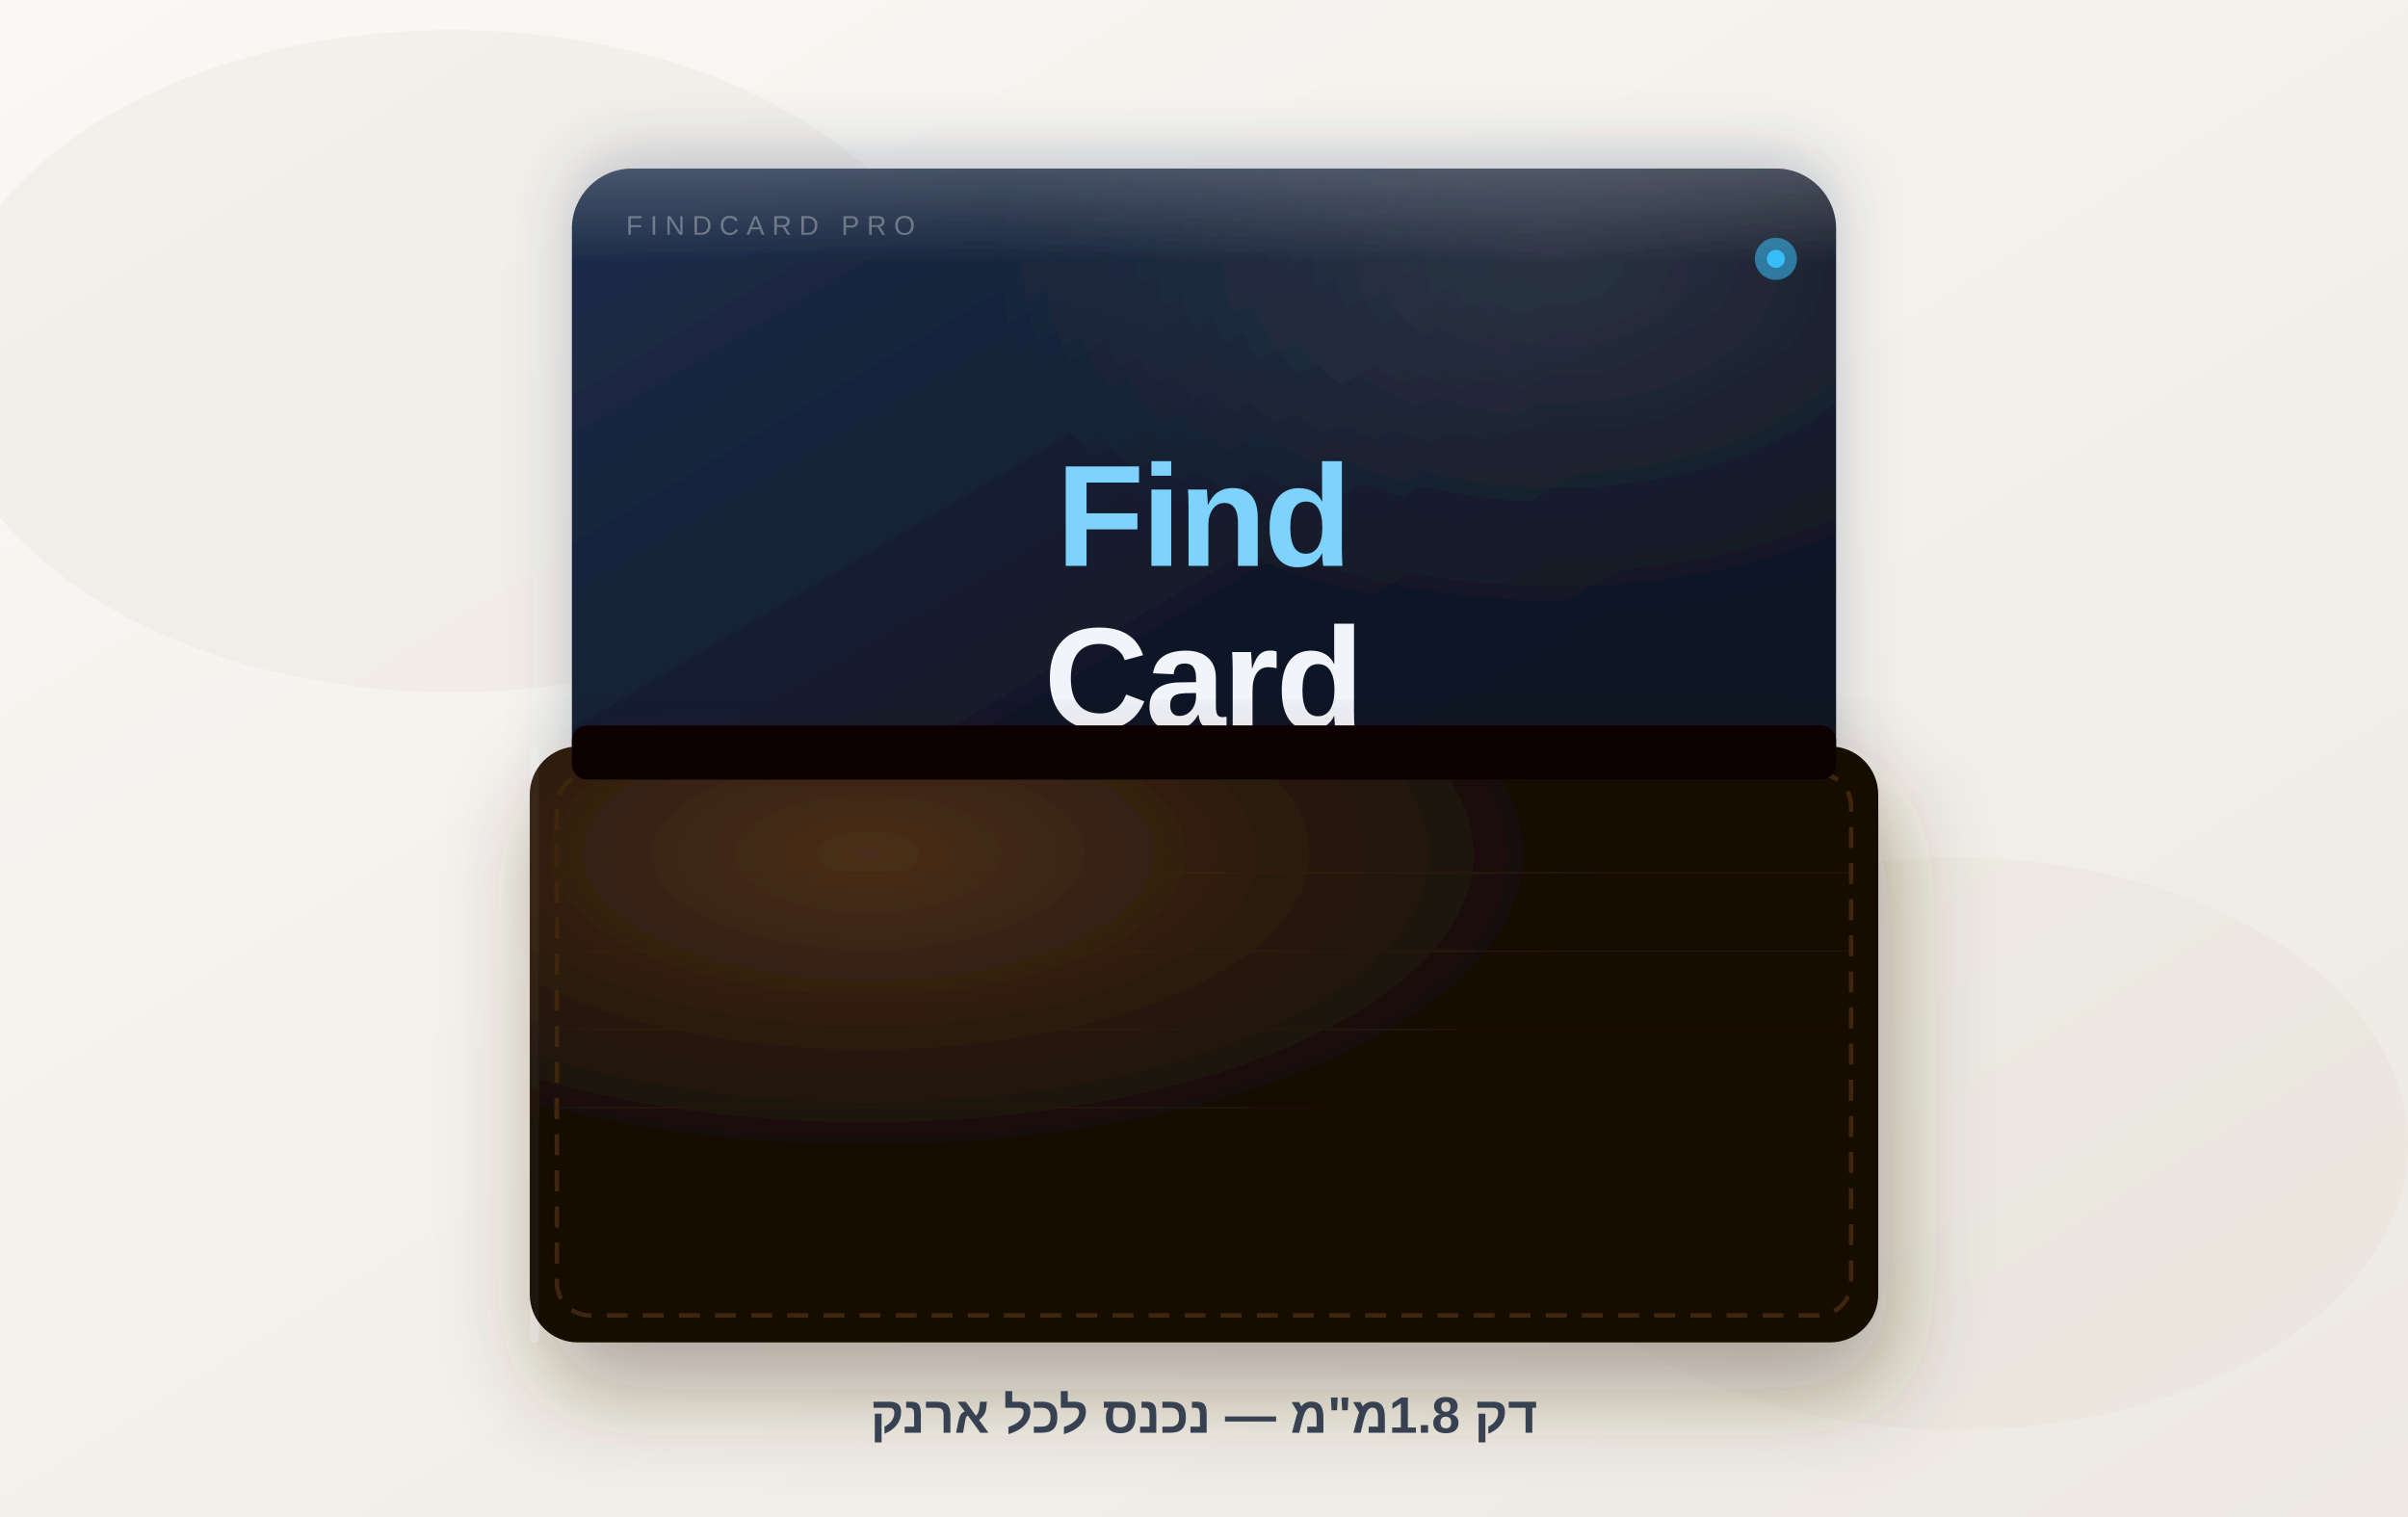
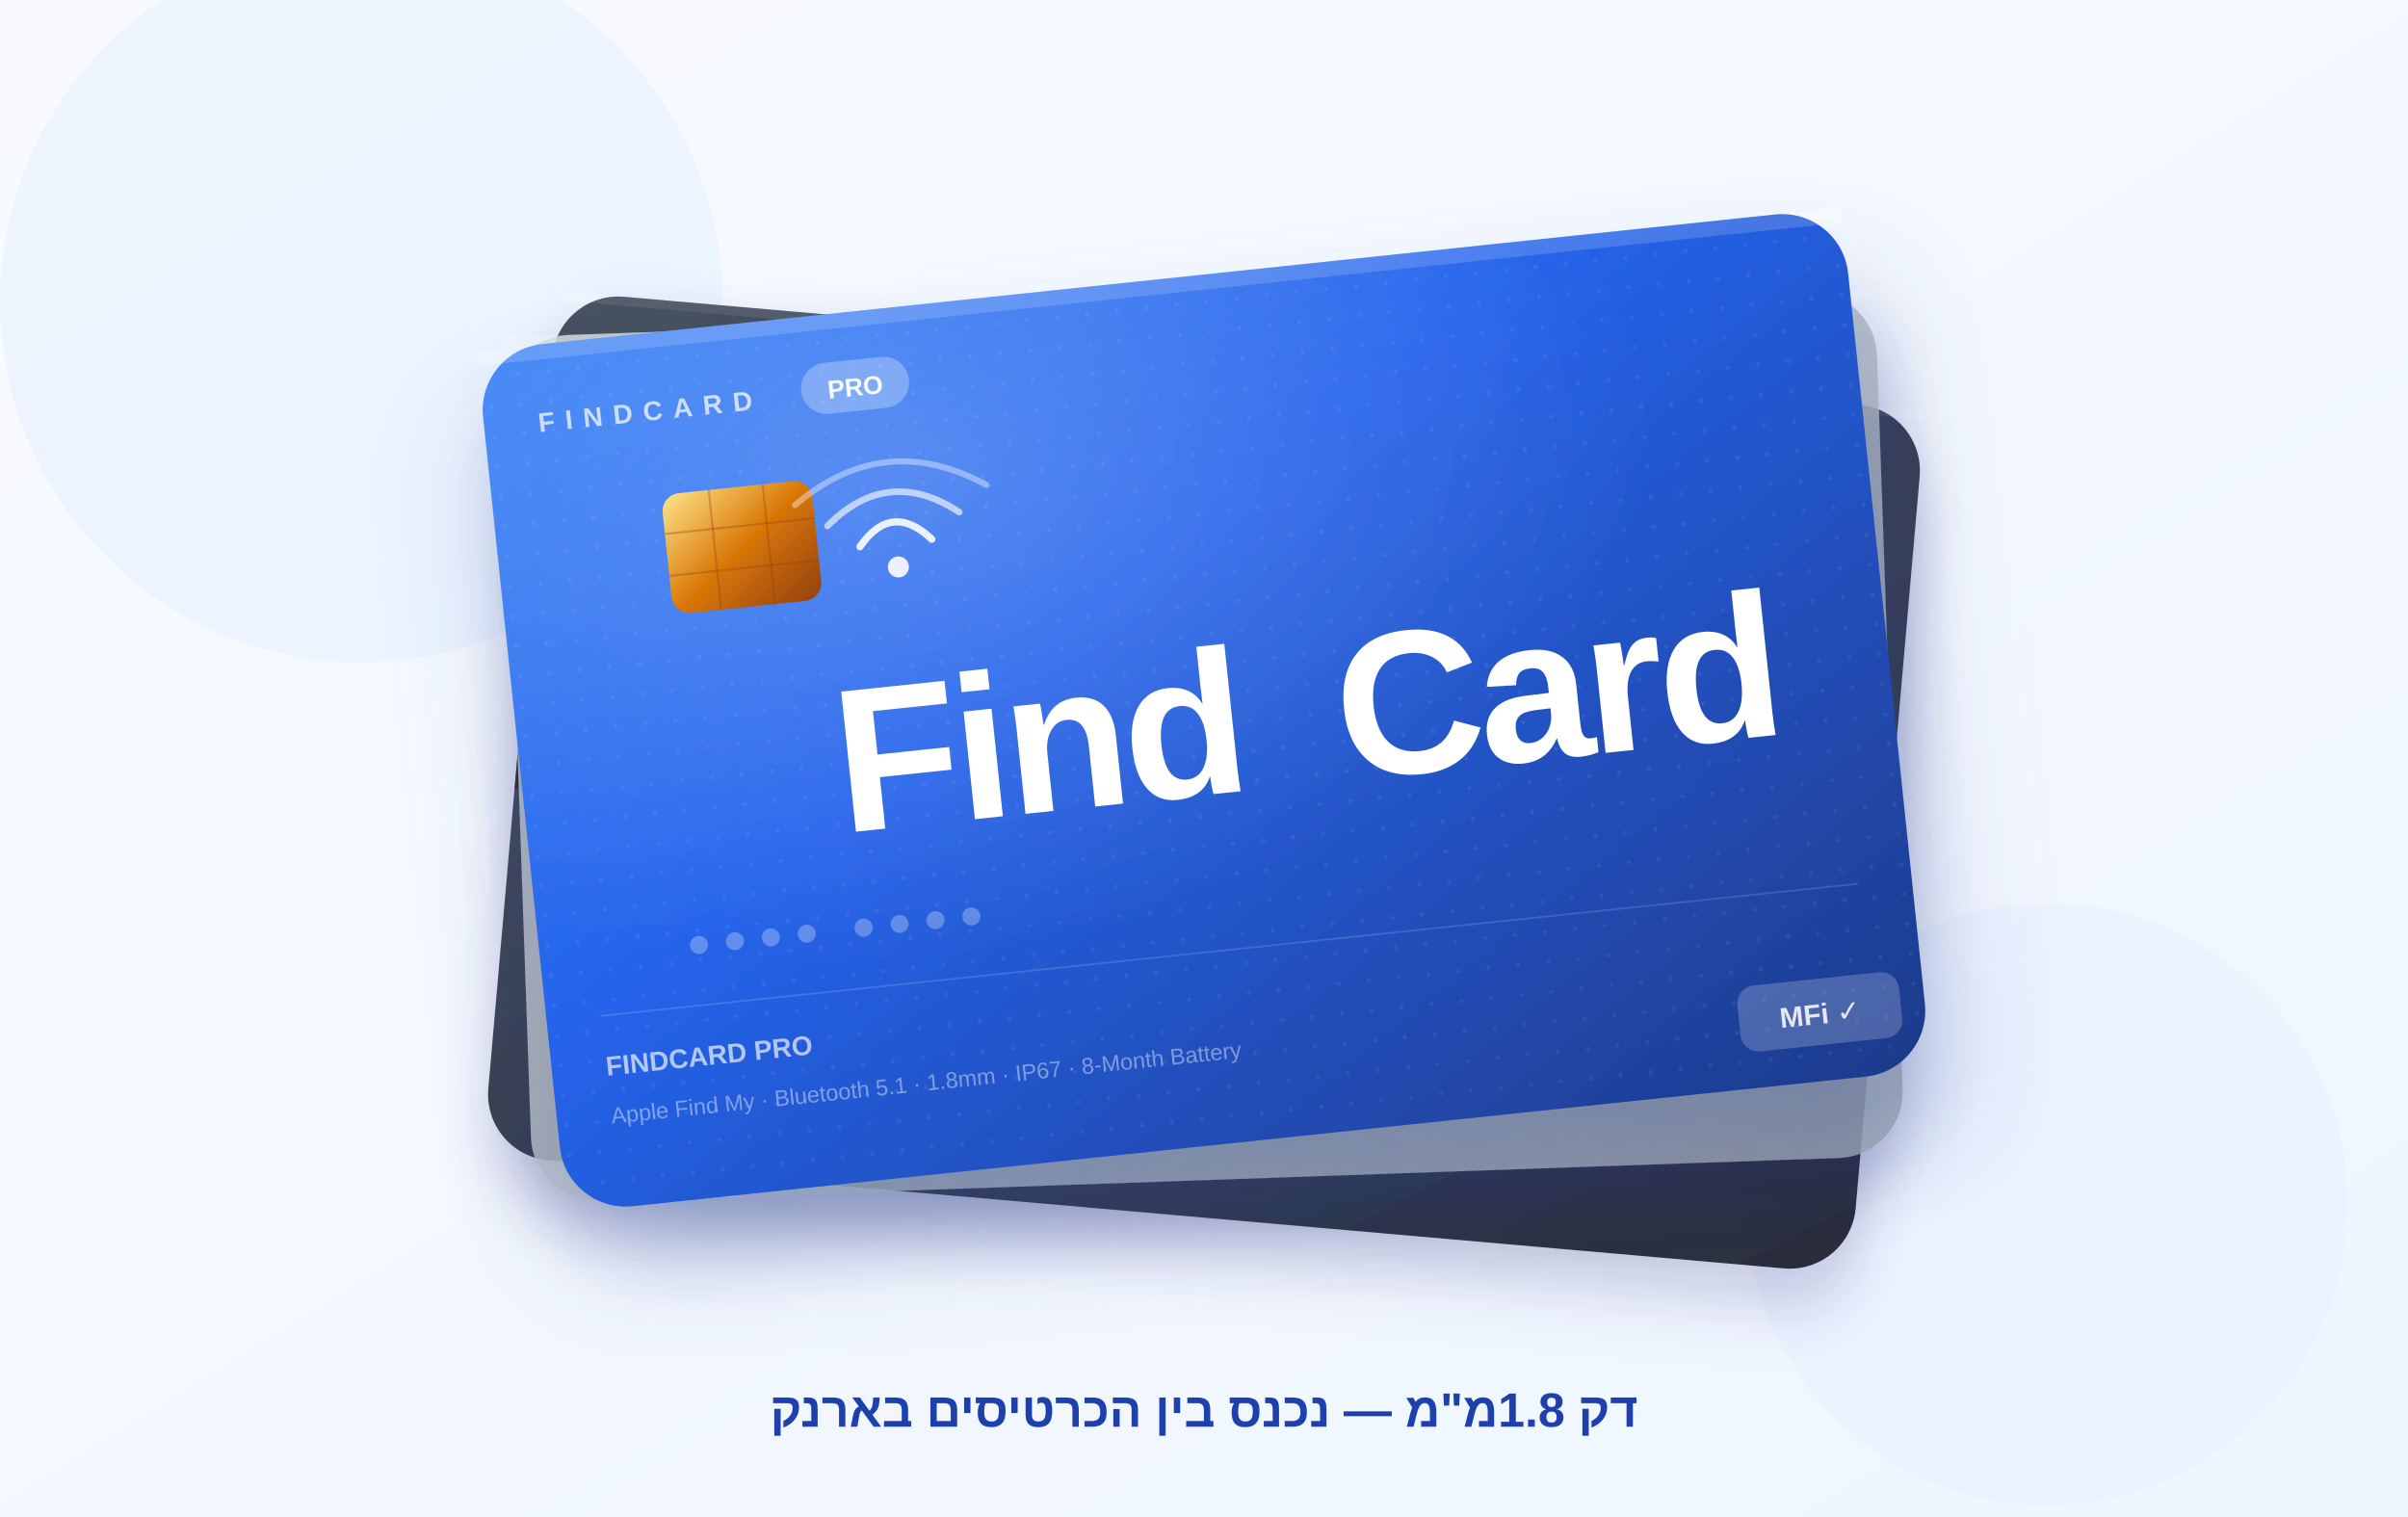
<svg xmlns="http://www.w3.org/2000/svg" viewBox="0 0 800 504" width="800" height="504">
  <defs>
    <linearGradient id="bg2" x1="0%" y1="0%" x2="100%" y2="100%">
-       <stop offset="0%" stop-color="#FAF8F5" />
-       <stop offset="100%" stop-color="#EDE9E2" />
+       <stop offset="0%" stop-color="#F8FAFF" />
+       <stop offset="100%" stop-color="#EFF6FF" />
    </linearGradient>
-     <linearGradient id="card2" x1="8%" y1="5%" x2="92%" y2="95%">
-       <stop offset="0%" stop-color="#1C2C48" />
-       <stop offset="55%" stop-color="#111827" />
-       <stop offset="100%" stop-color="#0C1320" />
+     <linearGradient id="card2" x1="0%" y1="0%" x2="100%" y2="100%">
+       <stop offset="0%" stop-color="#3B82F6" />
+       <stop offset="40%" stop-color="#2563EB" />
+       <stop offset="100%" stop-color="#1E3A8A" />
    </linearGradient>
-     <radialGradient id="shine2" cx="78%" cy="12%" r="45%">
-       <stop offset="0%" stop-color="#FFFFFF" stop-opacity="0.10" />
+     <radialGradient id="shine2" cx="30%" cy="20%" r="55%">
+       <stop offset="0%" stop-color="#FFFFFF" stop-opacity="0.20" />
      <stop offset="100%" stop-color="#FFFFFF" stop-opacity="0" />
    </radialGradient>
-     <linearGradient id="topGlow2" x1="0%" y1="0%" x2="0%" y2="100%">
-       <stop offset="0%" stop-color="#FFFFFF" stop-opacity="0.20" />
-       <stop offset="12%" stop-color="#FFFFFF" stop-opacity="0" />
+     <linearGradient id="chip2" x1="0%" y1="0%" x2="100%" y2="100%">
+       <stop offset="0%" stop-color="#FDE68A" />
+       <stop offset="50%" stop-color="#D97706" />
+       <stop offset="100%" stop-color="#92400E" />
    </linearGradient>
-     <linearGradient id="wallet" x1="0%" y1="0%" x2="100%" y2="100%">
-       <stop offset="0%" stop-color="#2D1B0E" />
-       <stop offset="50%" stop-color="#1E1208" />
-       <stop offset="100%" stop-color="#120B04" />
+     <linearGradient id="ccGray" x1="0%" y1="0%" x2="100%" y2="100%">
+       <stop offset="0%" stop-color="#D1D5DB" />
+       <stop offset="100%" stop-color="#9CA3AF" />
    </linearGradient>
-     <radialGradient id="walletShine" cx="25%" cy="18%" r="55%">
-       <stop offset="0%" stop-color="#4A2F1A" stop-opacity="1" />
-       <stop offset="100%" stop-color="#120B04" stop-opacity="1" />
-     </radialGradient>
-     <filter id="wSh" x="-15%" y="-12%" width="130%" height="138%">
-       <feGaussianBlur in="SourceAlpha" stdDeviation="16" result="b" />
-       <feOffset in="b" dx="4" dy="16" result="o" />
-       <feColorMatrix type="matrix" in="o" values="0 0 0 0 0.05 0 0 0 0 0.03 0 0 0 0 0.01 0 0 0 0.38 0" result="c" />
+     <linearGradient id="ccDark" x1="0%" y1="0%" x2="100%" y2="100%">
+       <stop offset="0%" stop-color="#374151" />
+       <stop offset="100%" stop-color="#111827" />
+     </linearGradient>
+     <filter id="sh2" x="-25%" y="-30%" width="150%" height="180%">
+       <feGaussianBlur in="SourceAlpha" stdDeviation="18" result="b" />
+       <feOffset in="b" dx="4" dy="22" result="o" />
+       <feColorMatrix in="o" type="matrix" values="0 0 0 0 0.06 0 0 0 0 0.12 0 0 0 0 0.40 0 0 0 0.32 0" result="c" />
      <feMerge>
        <feMergeNode in="c" />
        <feMergeNode in="SourceGraphic" />
      </feMerge>
    </filter>
-     <filter id="cSh2" x="-15%" y="-25%" width="130%" height="155%">
+     <filter id="shCard" x="-20%" y="-25%" width="140%" height="170%">
      <feGaussianBlur in="SourceAlpha" stdDeviation="10" result="b" />
-       <feOffset in="b" dx="0" dy="-5" result="o" />
-       <feColorMatrix type="matrix" in="o" values="0 0 0 0 0.04 0 0 0 0 0.08 0 0 0 0 0.18 0 0 0 0.28 0" result="c" />
+       <feOffset in="b" dx="2" dy="12" result="o" />
+       <feColorMatrix in="o" type="matrix" values="0 0 0 0 0 0 0 0 0 0 0 0 0 0 0.1 0 0 0 0.20 0" result="c" />
      <feMerge>
        <feMergeNode in="c" />
        <feMergeNode in="SourceGraphic" />
      </feMerge>
    </filter>
+     <pattern id="dots2" x="0" y="0" width="10" height="10" patternUnits="userSpaceOnUse">
+       <circle cx="5" cy="5" r="0.7" fill="white" opacity="0.07" />
+     </pattern>
  </defs>
  <rect width="800" height="504" fill="url(#bg2)" />
-   <ellipse cx="150" cy="120" rx="170" ry="110" fill="#D6CEC0" opacity="0.18" />
-   <ellipse cx="650" cy="380" rx="150" ry="95" fill="#D6CEC0" opacity="0.15" />
-   <g filter="url(#cSh2)">
-     <rect x="190" y="56" width="420" height="264" rx="20" fill="url(#card2)" />
-     <rect x="190" y="56" width="420" height="264" rx="20" fill="url(#topGlow2)" />
-     <rect x="190" y="56" width="420" height="264" rx="20" fill="url(#shine2)" />
-     <circle cx="590" cy="86" r="7" fill="#38BDF8" opacity="0.55" />
-     <circle cx="590" cy="86" r="3" fill="#38BDF8" />
-     <text x="208" y="78" font-family="Arial,sans-serif" font-size="9" font-weight="500" fill="white" opacity="0.32" letter-spacing="2.5">FINDCARD PRO</text>
-     <text x="400" y="188" font-family="Arial Black,Arial,Helvetica,sans-serif" font-weight="900" font-size="48" fill="#7DD3FC" letter-spacing="-1" text-anchor="middle">Find</text>
-     <text x="400" y="242" font-family="Arial Black,Arial,Helvetica,sans-serif" font-weight="900" font-size="48" fill="#F1F5F9" letter-spacing="-1" text-anchor="middle">Card</text>
-     <text x="400" y="276" font-family="Arial,sans-serif" font-size="10" fill="white" opacity="0.38" text-anchor="middle">Works with Apple Find My</text>
-     <text x="400" y="310" font-family="Arial,sans-serif" font-size="8.5" fill="white" opacity="0.20" text-anchor="middle">IP67  ·  1.8mm  ·  Qi  ·  Bluetooth 5.1</text>
+   <circle cx="120" cy="100" r="120" fill="#DBEAFE" opacity="0.35" />
+   <circle cx="680" cy="400" r="100" fill="#DBEAFE" opacity="0.28" />
+   <g transform="translate(400, 260) rotate(5)" filter="url(#shCard)" opacity="0.9">
+     <rect x="-228" y="-144" width="456" height="288" rx="22" fill="url(#ccDark)" />
+     <rect x="-228" y="-144" width="456" height="3" rx="1" fill="white" opacity="0.08" />
+     <text x="-200" y="-110" font-family="Arial,Helvetica,sans-serif" font-size="9" fill="white" opacity="0.25" letter-spacing="2">CREDIT CARD</text>
+     <rect x="-192" y="-74" width="38" height="30" rx="4" fill="#374151" />
+     <rect x="-228" y="-30" width="456" height="52" fill="black" opacity="0.55" />
  </g>
-   <g filter="url(#wSh)">
-     <rect x="176" y="248" width="448" height="198" rx="16" fill="url(#walletShine)" />
-     <rect x="185" y="257" width="430" height="180" rx="11" fill="none" stroke="#3D2510" stroke-width="1.5" stroke-dasharray="7,5" />
-     <rect x="190" y="241" width="420" height="18" rx="5" fill="#0A0603" />
-     <rect x="190" y="251" width="420" height="5" fill="black" opacity="0.22" />
-     <line x1="186" y1="290" x2="614" y2="290" stroke="#3D2510" stroke-width="0.6" opacity="0.35" />
-     <line x1="186" y1="316" x2="614" y2="316" stroke="#3D2510" stroke-width="0.6" opacity="0.28" />
-     <line x1="186" y1="342" x2="614" y2="342" stroke="#3D2510" stroke-width="0.6" opacity="0.22" />
-     <line x1="186" y1="368" x2="614" y2="368" stroke="#3D2510" stroke-width="0.6" opacity="0.18" />
-     <line x1="186" y1="394" x2="614" y2="394" stroke="#3D2510" stroke-width="0.6" opacity="0.14" />
-     <rect x="176" y="248" width="3" height="198" rx="2" fill="white" opacity="0.04" />
+   <g transform="translate(400, 248) rotate(-2)" filter="url(#shCard)" opacity="0.85">
+     <rect x="-228" y="-144" width="456" height="288" rx="22" fill="url(#ccGray)" />
+     <rect x="-228" y="-144" width="456" height="3" rx="1" fill="white" opacity="0.20" />
  </g>
-   <text x="400" y="476" font-family="Arial Black,Arial,Helvetica,sans-serif" font-weight="900" font-size="17" fill="#374151" text-anchor="middle">דק 1.8מ"מ — נכנס לכל ארנק</text>
+   <g transform="translate(400, 236) rotate(-6)" filter="url(#sh2)">
+     <rect x="-228" y="-144" width="456" height="288" rx="22" fill="url(#card2)" />
+     <rect x="-228" y="-144" width="456" height="288" rx="22" fill="url(#dots2)" />
+     <rect x="-228" y="-144" width="456" height="288" rx="22" fill="url(#shine2)" />
+     <rect x="-228" y="-144" width="456" height="5" rx="2" fill="white" opacity="0.16" />
+     <g transform="translate(-172,-90)">
+       <rect x="0" y="0" width="50" height="40" rx="6" fill="url(#chip2)" />
+       <line x1="0" y1="13" x2="50" y2="13" stroke="#92400E" stroke-width="0.7" opacity="0.35" />
+       <line x1="0" y1="27" x2="50" y2="27" stroke="#92400E" stroke-width="0.7" opacity="0.35" />
+       <line x1="16" y1="0" x2="16" y2="40" stroke="#92400E" stroke-width="0.7" opacity="0.35" />
+       <line x1="34" y1="0" x2="34" y2="40" stroke="#92400E" stroke-width="0.7" opacity="0.35" />
+     </g>
+     <g transform="translate(-96,-72)" opacity="0.88">
+       <circle cx="0" cy="14" r="3.5" fill="white" />
+       <path d="M-12,6 Q0,-8 12,6" fill="none" stroke="white" stroke-width="2.4" stroke-linecap="round" />
+       <path d="M-22,-2 Q0,-20 22,-2" fill="none" stroke="white" stroke-width="2.2" stroke-linecap="round" opacity="0.70" />
+       <path d="M-32,-10 Q0,-32 32,-10" fill="none" stroke="white" stroke-width="2" stroke-linecap="round" opacity="0.44" />
+     </g>
+     <text x="-210" y="-115" font-family="Arial,Helvetica,sans-serif" font-size="9" font-weight="700" fill="white" opacity="0.72" letter-spacing="3.5">FINDCARD</text>
+     <rect x="-122" y="-128" width="36" height="17" rx="8.5" fill="white" opacity="0.28" />
+     <text x="-104" y="-116" font-family="Arial,Helvetica,sans-serif" font-size="8.5" font-weight="800" fill="white" text-anchor="middle" opacity="0.95">PRO</text>
+     <text x="-55" y="28" font-family="Arial Black,Arial,Helvetica,sans-serif" font-weight="900" font-size="68" fill="white" letter-spacing="-2" text-anchor="middle">Find</text>
+     <text x="118" y="28" font-family="Arial Black,Arial,Helvetica,sans-serif" font-weight="900" font-size="68" fill="white" letter-spacing="-2" text-anchor="middle">Card</text>
+     <circle cx="-175" cy="60" r="3" fill="white" opacity="0.28" />
+     <circle cx="-163" cy="60" r="3" fill="white" opacity="0.28" />
+     <circle cx="-151" cy="60" r="3" fill="white" opacity="0.28" />
+     <circle cx="-139" cy="60" r="3" fill="white" opacity="0.28" />
+     <circle cx="-120" cy="60" r="3" fill="white" opacity="0.28" />
+     <circle cx="-108" cy="60" r="3" fill="white" opacity="0.28" />
+     <circle cx="-96" cy="60" r="3" fill="white" opacity="0.28" />
+     <circle cx="-84" cy="60" r="3" fill="white" opacity="0.28" />
+     <line x1="-210" y1="80" x2="210" y2="80" stroke="white" stroke-width="0.6" opacity="0.14" />
+     <text x="-210" y="100" font-family="Arial,Helvetica,sans-serif" font-size="9" font-weight="700" fill="white" opacity="0.65">FINDCARD PRO</text>
+     <text x="-210" y="116" font-family="Arial,Helvetica,sans-serif" font-size="7.5" fill="white" opacity="0.42">Apple Find My · Bluetooth 5.1 · 1.8mm · IP67 · 8-Month Battery</text>
+     <rect x="166" y="110" width="54" height="22" rx="6" fill="white" opacity="0.20" />
+     <text x="193" y="125" font-family="Arial,Helvetica,sans-serif" font-size="9.5" font-weight="700" fill="white" opacity="0.85" text-anchor="middle">MFi ✓</text>
+   </g>
+   <text x="400" y="474" font-family="Arial Black,Arial,Helvetica,sans-serif" font-weight="900" font-size="16" fill="#1E40AF" text-anchor="middle">דק 1.8מ"מ — נכנס בין הכרטיסים בארנק</text>
</svg>
